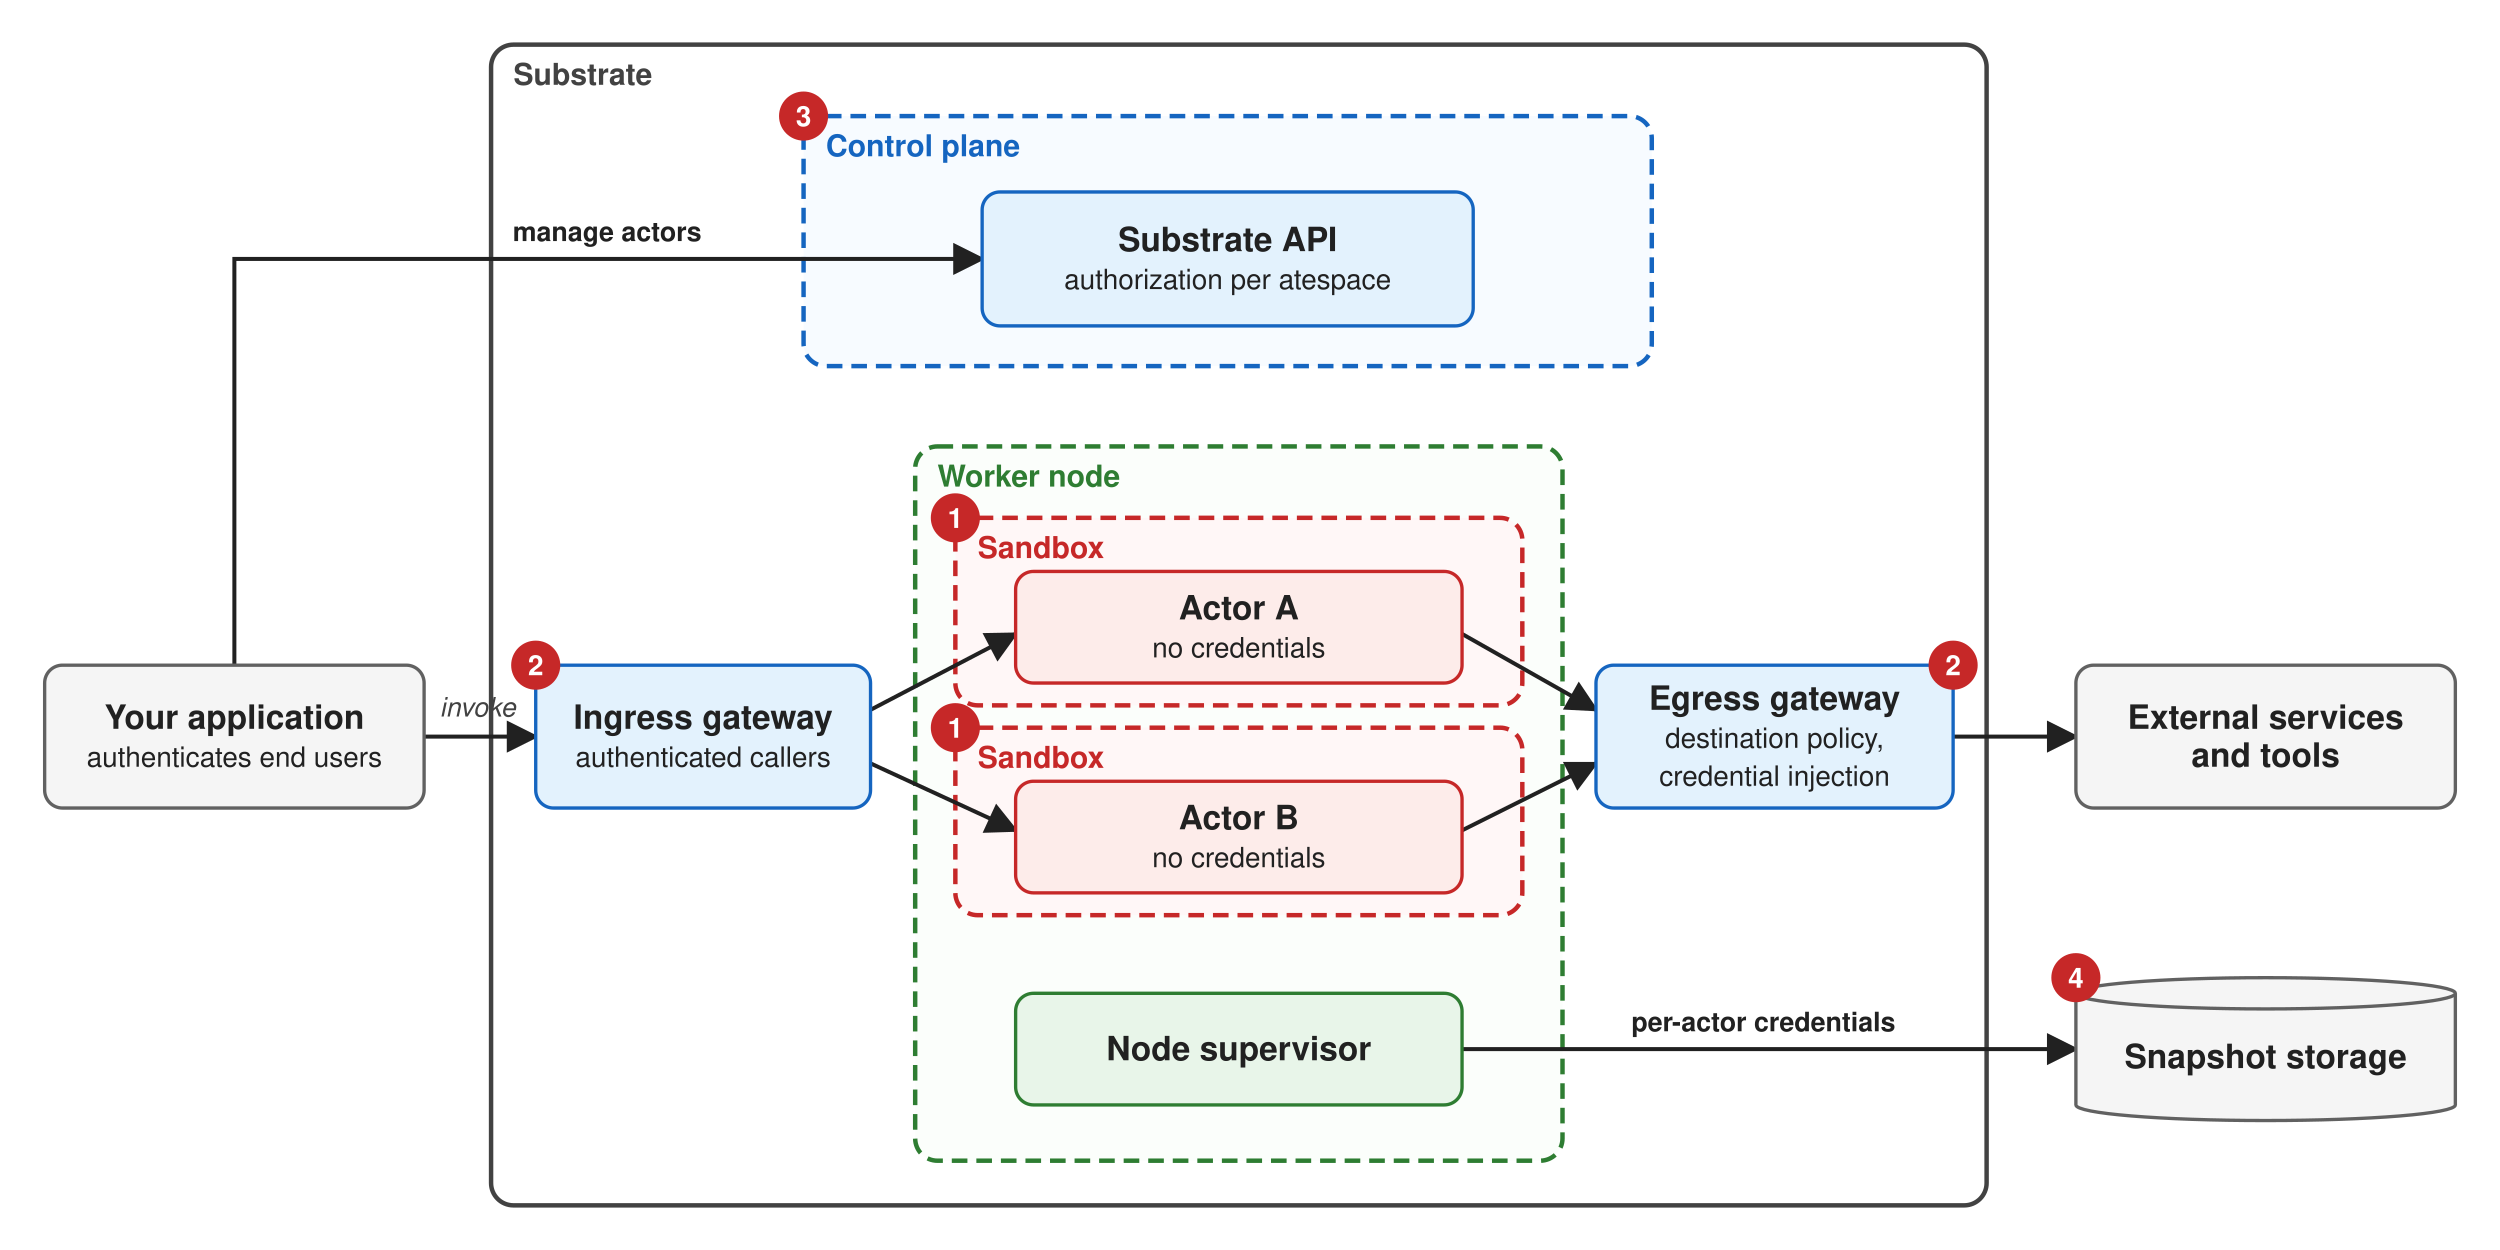
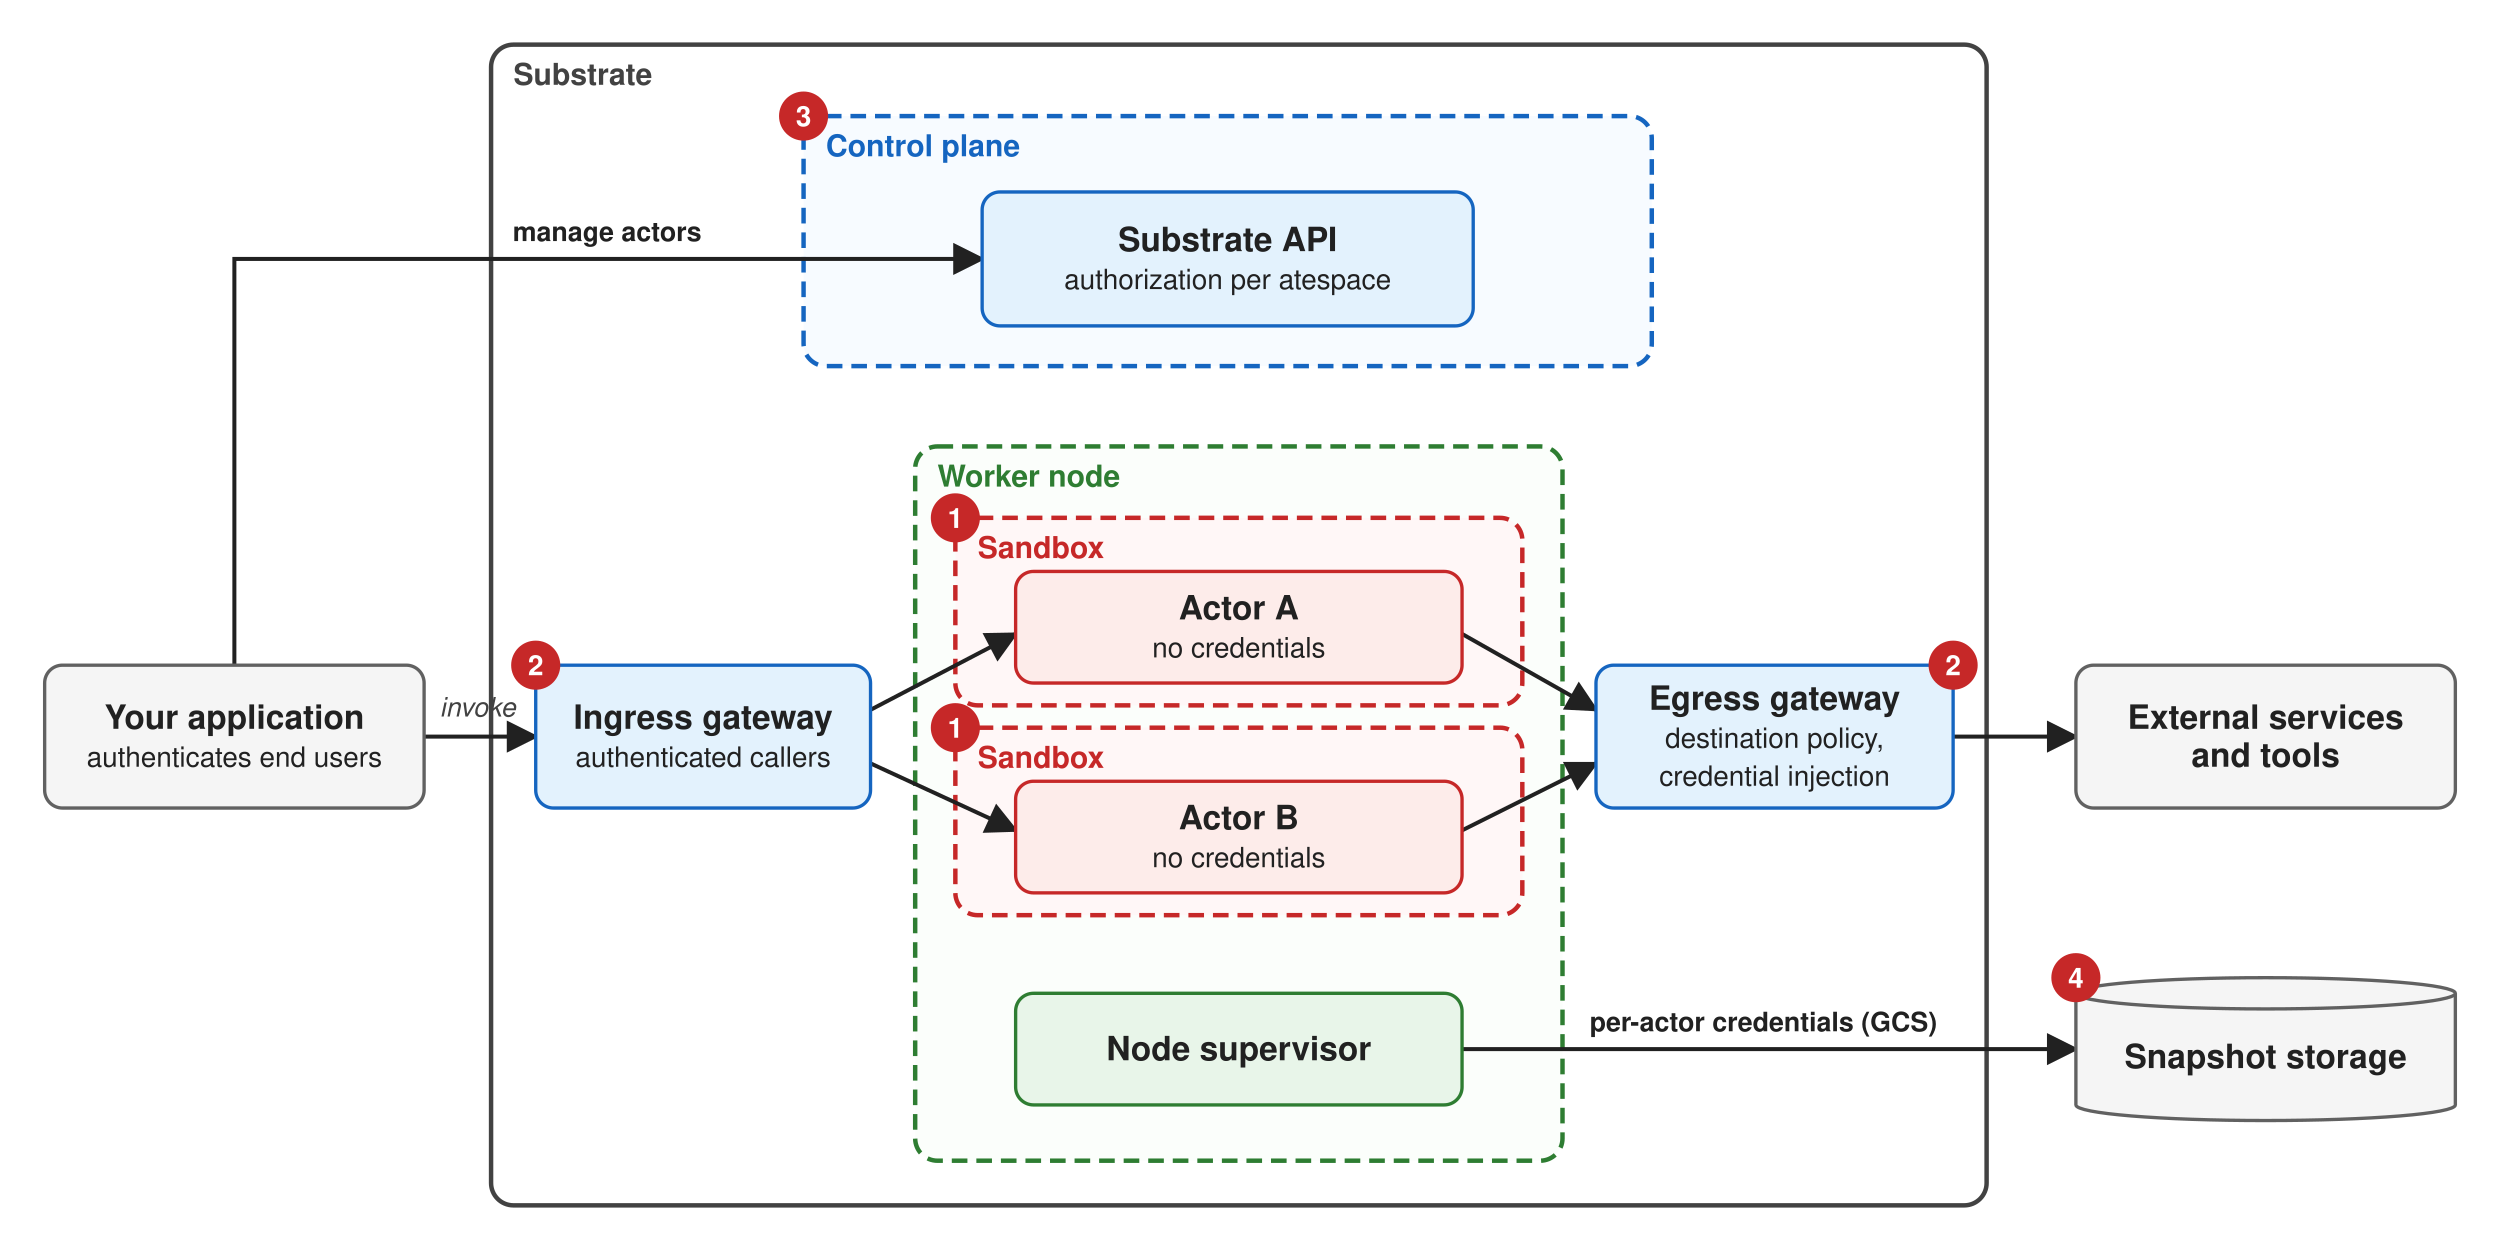
<svg xmlns="http://www.w3.org/2000/svg" viewBox="0 0 1120 560" width="1120" height="560" font-family="Helvetica, Arial, sans-serif">
  <defs>
    <marker id="arrowA" viewBox="0 0 10 10" refX="9" refY="5" markerWidth="8" markerHeight="8" orient="auto-start-reverse">
      <path d="M0,0 L10,5 L0,10 z" fill="#e65100" />
    </marker>
    <marker id="arrowB" viewBox="0 0 10 10" refX="9" refY="5" markerWidth="8" markerHeight="8" orient="auto-start-reverse">
      <path d="M0,0 L10,5 L0,10 z" fill="#212121" />
    </marker>
    <marker id="arrowG" viewBox="0 0 10 10" refX="9" refY="5" markerWidth="8" markerHeight="8" orient="auto-start-reverse">
      <path d="M0,0 L10,5 L0,10 z" fill="#a8a8a8" />
+     </marker>
+     <marker id="arrowP" viewBox="0 0 10 10" refX="9" refY="5" markerWidth="8" markerHeight="8" orient="auto-start-reverse">
+       <path d="M0,0 L10,5 L0,10 z" fill="#00838f" />
    </marker>
    <marker id="arrowT" viewBox="0 0 10 10" refX="9" refY="5" markerWidth="8" markerHeight="8" orient="auto-start-reverse">
      <path d="M0,0 L10,5 L0,10 z" fill="#00838f" />
    </marker>
  </defs>
  <rect width="1120" height="560" fill="#ffffff" />
  <rect x="220" y="20" width="670" height="520" rx="10" fill="#ffffff" stroke="#424242" stroke-width="2" />
  <text x="230" y="38" font-size="13.5" font-weight="bold" fill="#424242">Substrate</text>
  <rect x="360" y="52" width="380" height="112" rx="10" fill="#f7fbff" stroke="#1565c0" stroke-width="2" stroke-dasharray="7 4" />
  <text x="370" y="70" font-size="13.5" font-weight="bold" fill="#1565c0">Control plane</text>
  <rect x="410" y="200" width="290" height="320" rx="10" fill="#fbfefb" stroke="#2e7d32" stroke-width="2" stroke-dasharray="7 4" />
  <text x="420" y="218" font-size="13.5" font-weight="bold" fill="#2e7d32">Worker node</text>
  <rect x="428" y="232" width="254" height="84" rx="10" fill="#fff7f7" stroke="#c62828" stroke-width="2" stroke-dasharray="7 4" />
  <text x="438" y="250" font-size="13.5" font-weight="bold" fill="#c62828">Sandbox</text>
  <rect x="428" y="326" width="254" height="84" rx="10" fill="#fff7f7" stroke="#c62828" stroke-width="2" stroke-dasharray="7 4" />
  <text x="438" y="344" font-size="13.5" font-weight="bold" fill="#c62828">Sandbox</text>
  <polyline points="105,298 105,116 440,116" fill="none" stroke="#212121" stroke-width="1.8" marker-end="url(#arrowB)" />
  <polyline points="190,330 240,330" fill="none" stroke="#212121" stroke-width="1.8" marker-end="url(#arrowB)" />
  <polyline points="390,318 455,284" fill="none" stroke="#212121" stroke-width="1.8" marker-end="url(#arrowB)" />
  <polyline points="390,342 455,372" fill="none" stroke="#212121" stroke-width="1.8" marker-end="url(#arrowB)" />
  <polyline points="655,284 715,318" fill="none" stroke="#212121" stroke-width="1.8" marker-end="url(#arrowB)" />
  <polyline points="655,372 715,342" fill="none" stroke="#212121" stroke-width="1.8" marker-end="url(#arrowB)" />
  <polyline points="875,330 930,330" fill="none" stroke="#212121" stroke-width="1.8" marker-end="url(#arrowB)" />
  <polyline points="655,470 930,470" fill="none" stroke="#212121" stroke-width="1.8" marker-end="url(#arrowB)" />
  <rect x="20" y="298" width="170" height="64" rx="8" fill="#f5f5f5" stroke="#616161" stroke-width="1.5" />
  <text x="105.0" y="326.5" font-size="15" font-weight="bold" text-anchor="middle" fill="#212121">Your application</text>
  <text x="105.0" y="343.5" font-size="12.5" text-anchor="middle" fill="#212121">authenticates end users</text>
  <rect x="440" y="86" width="220" height="60" rx="8" fill="#e3f2fd" stroke="#1565c0" stroke-width="1.5" />
  <text x="550.0" y="112.5" font-size="15" font-weight="bold" text-anchor="middle" fill="#212121">Substrate API</text>
  <text x="550.0" y="129.5" font-size="12.5" text-anchor="middle" fill="#212121">authorization per atespace</text>
  <rect x="240" y="298" width="150" height="64" rx="8" fill="#e3f2fd" stroke="#1565c0" stroke-width="1.5" />
  <text x="315.0" y="326.5" font-size="15" font-weight="bold" text-anchor="middle" fill="#212121">Ingress gateway</text>
  <text x="315.0" y="343.5" font-size="12.5" text-anchor="middle" fill="#212121">authenticated callers</text>
  <rect x="715" y="298" width="160" height="64" rx="8" fill="#e3f2fd" stroke="#1565c0" stroke-width="1.5" />
  <text x="795.0" y="318.0" font-size="15" font-weight="bold" text-anchor="middle" fill="#212121">Egress gateway</text>
  <text x="795.0" y="335.0" font-size="12.5" text-anchor="middle" fill="#212121">destination policy,</text>
  <text x="795.0" y="352.0" font-size="12.5" text-anchor="middle" fill="#212121">credential injection</text>
  <rect x="455" y="256" width="200" height="50" rx="8" fill="#fdecea" stroke="#c62828" stroke-width="1.5" />
  <text x="555.0" y="277.5" font-size="15" font-weight="bold" text-anchor="middle" fill="#212121">Actor A</text>
  <text x="555.0" y="294.5" font-size="12.5" text-anchor="middle" fill="#212121">no credentials</text>
  <rect x="455" y="350" width="200" height="50" rx="8" fill="#fdecea" stroke="#c62828" stroke-width="1.5" />
  <text x="555.0" y="371.5" font-size="15" font-weight="bold" text-anchor="middle" fill="#212121">Actor B</text>
  <text x="555.0" y="388.5" font-size="12.5" text-anchor="middle" fill="#212121">no credentials</text>
  <rect x="455" y="445" width="200" height="50" rx="8" fill="#e8f5e9" stroke="#2e7d32" stroke-width="1.5" />
  <text x="555.0" y="475.0" font-size="15" font-weight="bold" text-anchor="middle" fill="#212121">Node supervisor</text>
  <rect x="930" y="298" width="170" height="64" rx="8" fill="#f5f5f5" stroke="#616161" stroke-width="1.5" />
  <text x="1015.0" y="326.5" font-size="15" font-weight="bold" text-anchor="middle" fill="#212121">External services</text>
  <text x="1015.0" y="343.5" font-size="15" font-weight="bold" text-anchor="middle" fill="#212121">and tools</text>
  <path d="M930 445 v50 a85.0 7 0 0 0 170 0 v-50" fill="#f5f5f5" stroke="#616161" stroke-width="1.5" />
  <ellipse cx="1015.0" cy="445" rx="85.0" ry="7" fill="#f5f5f5" stroke="#616161" stroke-width="1.5" />
  <text x="1015.0" y="478.5" font-size="15" font-weight="bold" text-anchor="middle" fill="#212121">Snapshot storage</text>
  <text x="272" y="108" font-size="12" font-weight="bold" text-anchor="middle" fill="#212121" stroke="#ffffff" stroke-width="4" paint-order="stroke">manage actors</text>
-   <text x="790" y="462" font-size="12" font-weight="bold" text-anchor="middle" fill="#212121" stroke="#ffffff" stroke-width="4" paint-order="stroke">per-actor credentials</text>
+   <text x="790" y="462" font-size="12" font-weight="bold" text-anchor="middle" fill="#212121" stroke="#ffffff" stroke-width="4" paint-order="stroke">per-actor credentials (GCS)</text>
  <circle cx="428" cy="232" r="11" fill="#c62828" />
  <text x="428" y="236.5" font-size="12.5" font-weight="bold" text-anchor="middle" fill="#ffffff">1</text>
  <circle cx="428" cy="326" r="11" fill="#c62828" />
  <text x="428" y="330.5" font-size="12.5" font-weight="bold" text-anchor="middle" fill="#ffffff">1</text>
  <circle cx="240" cy="298" r="11" fill="#c62828" />
  <text x="240" y="302.5" font-size="12.5" font-weight="bold" text-anchor="middle" fill="#ffffff">2</text>
  <circle cx="875" cy="298" r="11" fill="#c62828" />
  <text x="875" y="302.5" font-size="12.5" font-weight="bold" text-anchor="middle" fill="#ffffff">2</text>
  <circle cx="360" cy="52" r="11" fill="#c62828" />
  <text x="360" y="56.5" font-size="12.5" font-weight="bold" text-anchor="middle" fill="#ffffff">3</text>
  <circle cx="930" cy="438" r="11" fill="#c62828" />
  <text x="930" y="442.5" font-size="12.5" font-weight="bold" text-anchor="middle" fill="#ffffff">4</text>
  <text x="214" y="321" font-size="12" font-style="italic" text-anchor="middle" fill="#424242">invoke</text>
</svg>
